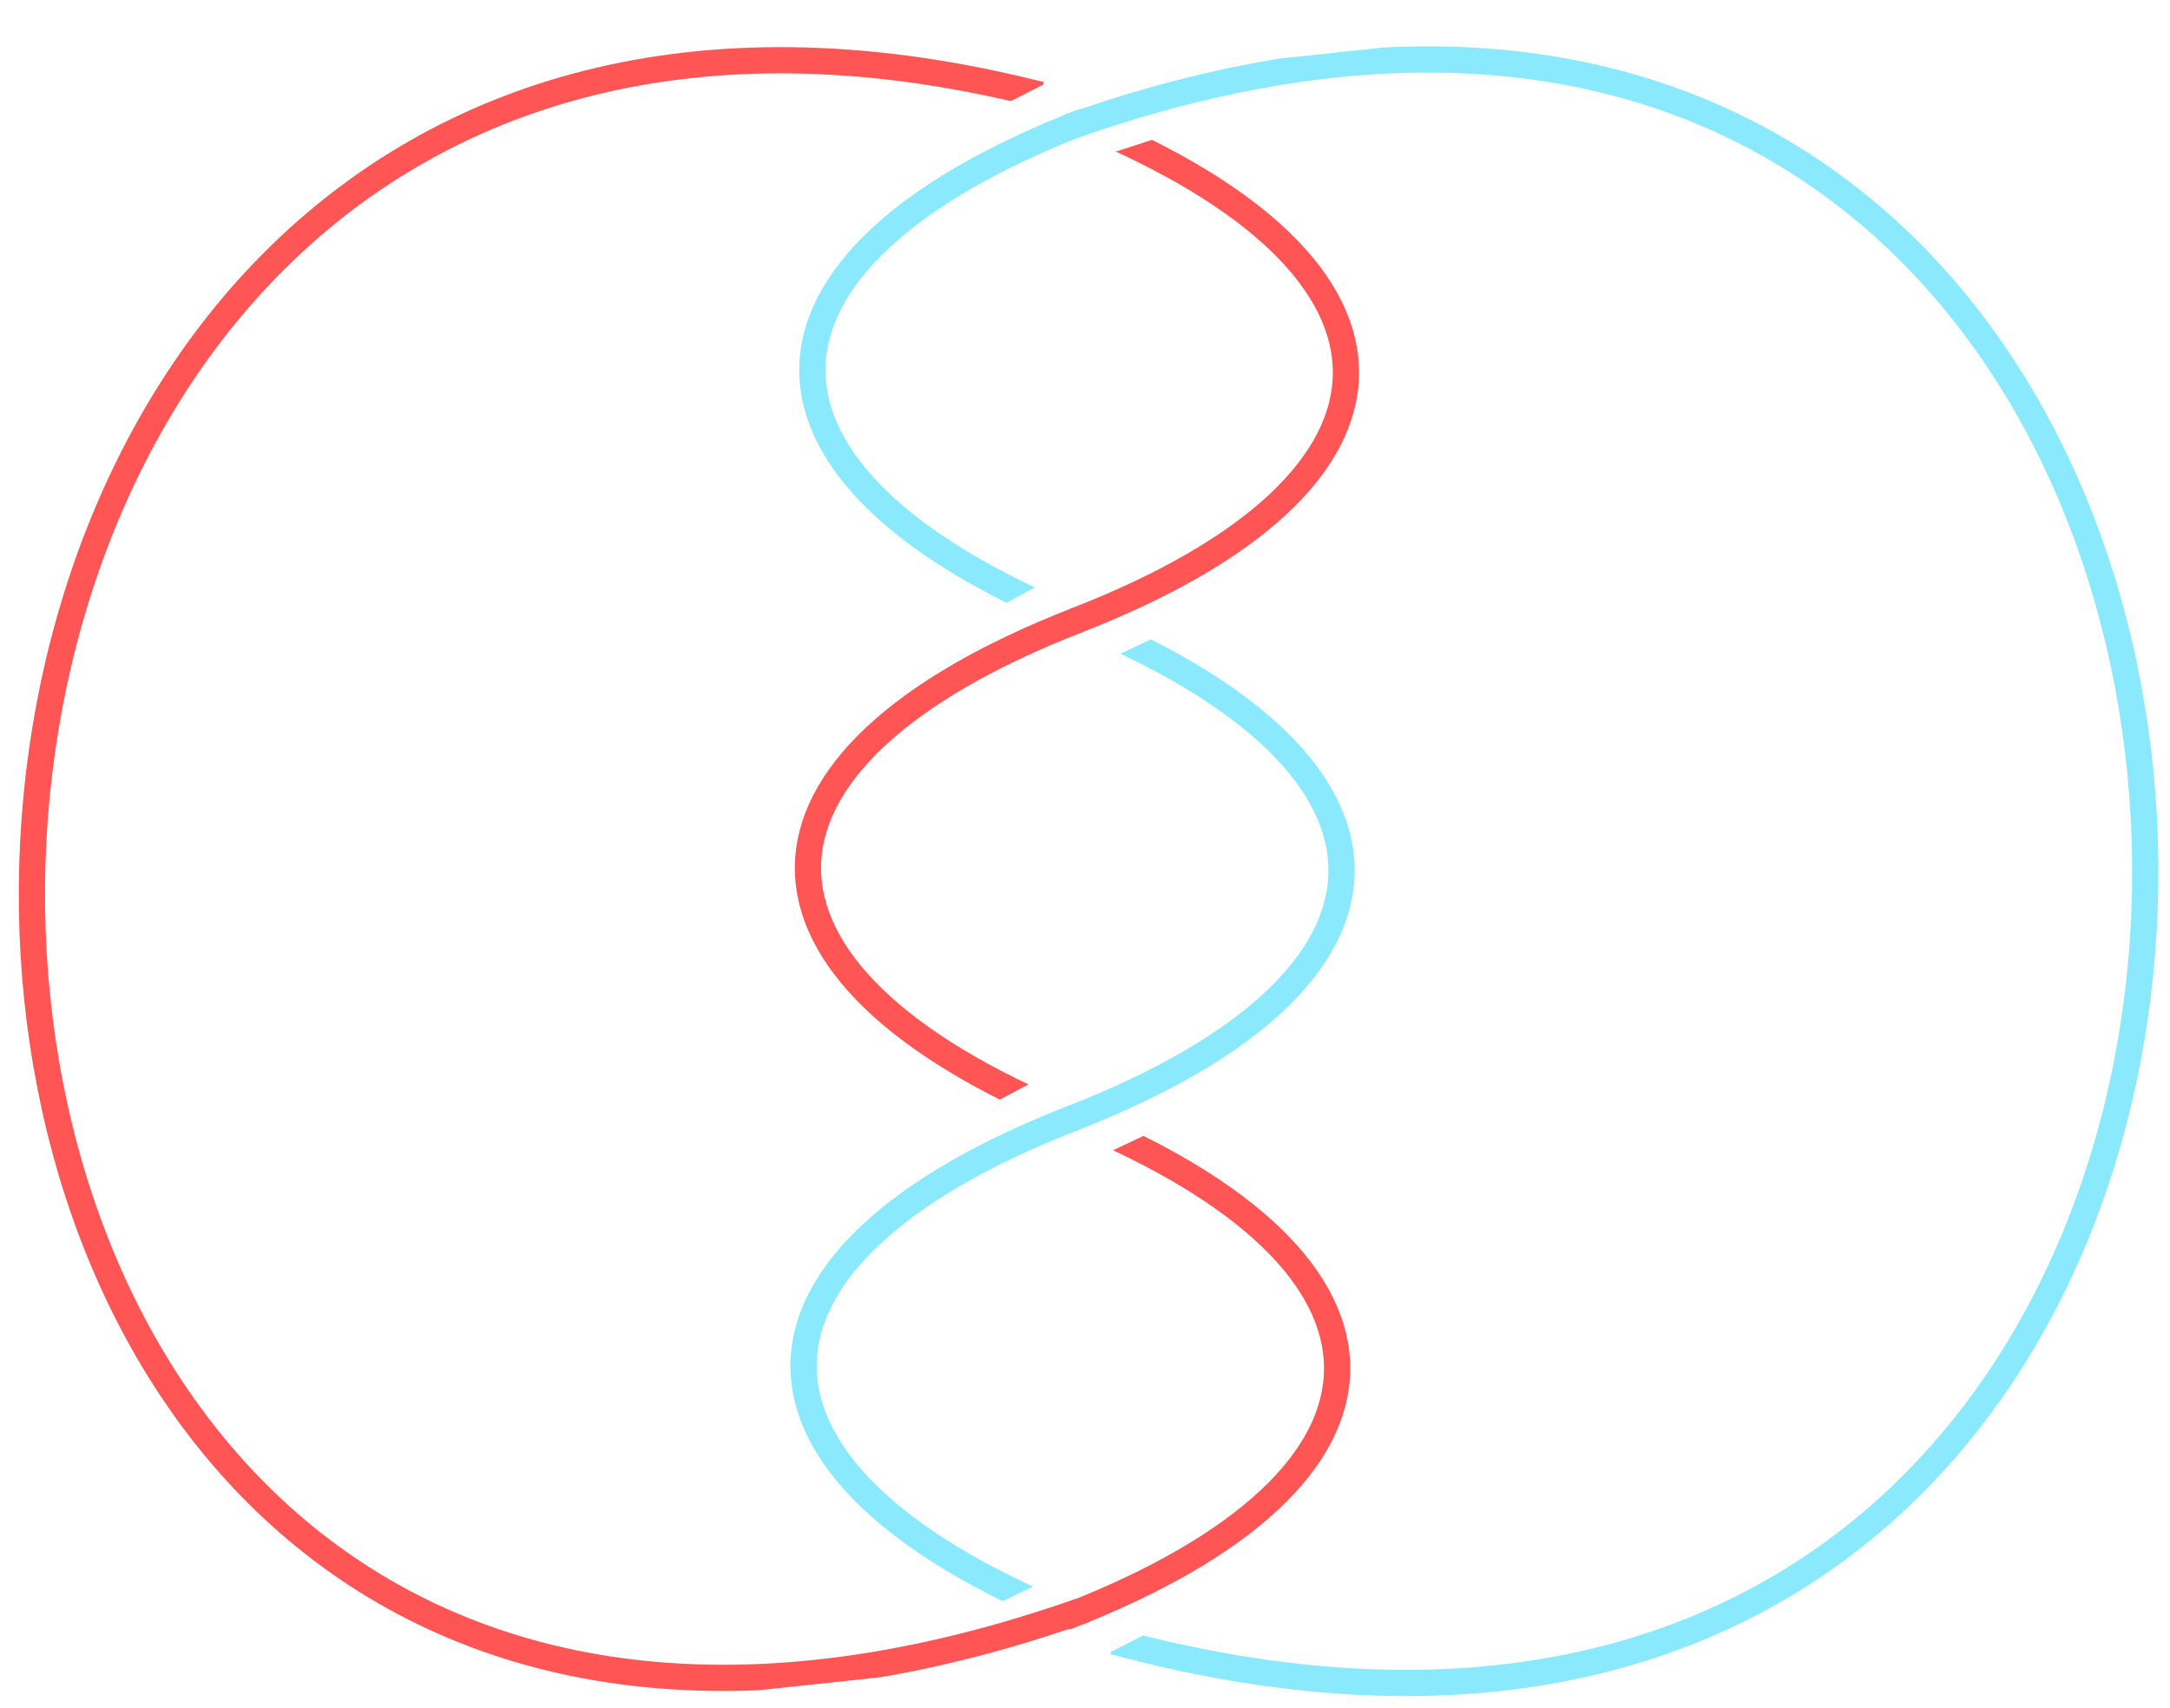
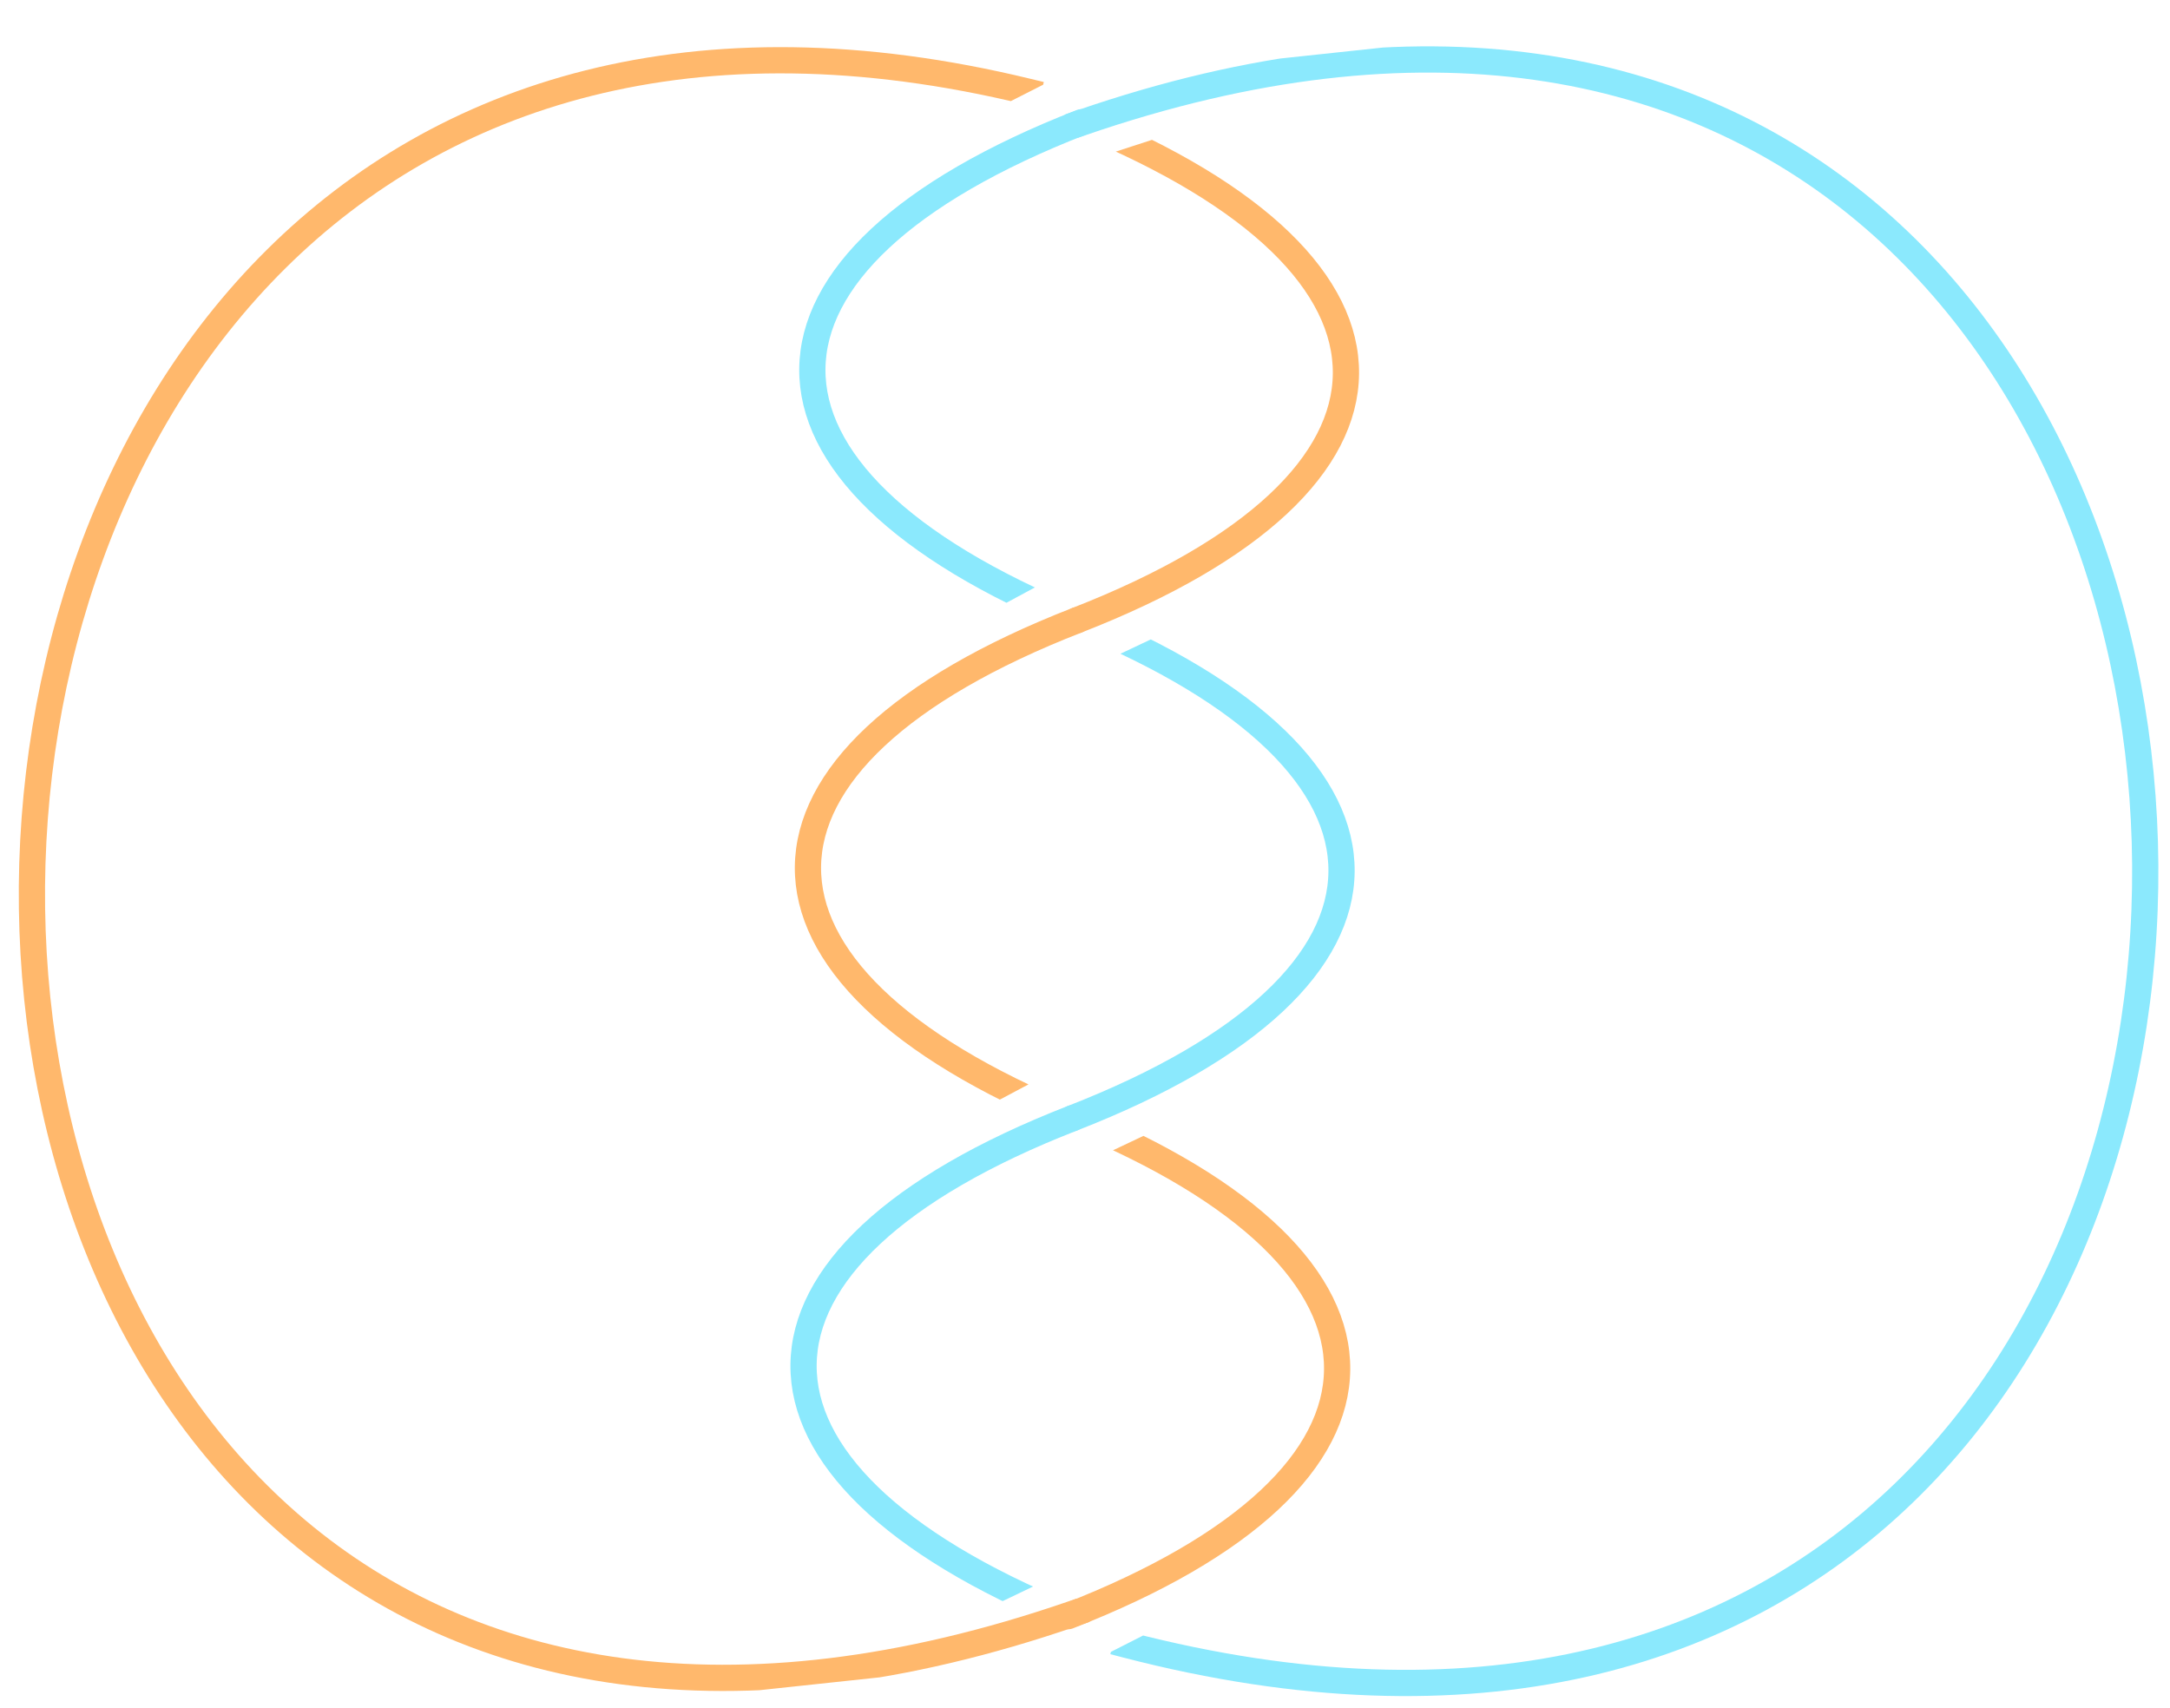
<svg xmlns="http://www.w3.org/2000/svg" xmlns:ns1="http://vectornator.io" height="100%" stroke-miterlimit="10" style="fill-rule:nonzero;clip-rule:evenodd;stroke-linecap:round;stroke-linejoin:round;" version="1.1" viewBox="0 0 610 480" width="100%" xml:space="preserve">
  <defs />
  <clipPath id="ArtboardFrame">
    <rect height="480" width="610" x="0" y="0" />
  </clipPath>
  <g clip-path="url(#ArtboardFrame)" id="Layer-1" ns1:layerName="Layer 1">
    <g opacity="1">
      <clipPath id="ClipPath">
        <path d="M246.109 605.992L189.912 484.121L310.718 406.472L283.141 337.462L347.927 306.806L420.465 412.132L333.226 564.192L246.109 605.992Z" />
      </clipPath>
      <g clip-path="url(#ClipPath)">
-         <path d="M301.499 314.374C401.141 355.256 400.611 415.254 300.262 454.369" fill="none" opacity="1" stroke="#ff5555" stroke-linecap="round" stroke-linejoin="round" stroke-width="7.375" />
+         <path d="M301.499 314.374C401.141 355.256 400.611 415.254 300.262 454.369" fill="none" opacity="1" stroke="#ffb86c" stroke-linecap="round" stroke-linejoin="round" stroke-width="7.375" />
      </g>
    </g>
    <g opacity="1">
      <clipPath id="ClipPath_2">
        <path d="M244.607 328.517L176.682 186.191L297.488 108.542L285.936 51.639L352.026 30.148L407.235 114.202L325.848 285.354L244.607 328.517Z" />
      </clipPath>
      <g clip-path="url(#ClipPath_2)">
-         <path d="M301.499 314.374C201.856 273.492 202.386 213.495 302.735 174.38" fill="none" opacity="1" stroke="#ff5555" stroke-linecap="round" stroke-linejoin="round" stroke-width="7.375" />
-         <path d="M303.972 34.385C403.615 75.267 403.085 135.265 302.735 174.38" fill="none" opacity="1" stroke="#ff5555" stroke-linecap="round" stroke-linejoin="round" stroke-width="7.375" />
+         <path d="M301.499 314.374C201.856 273.492 202.386 213.495 302.735 174.38" fill="none" opacity="1" stroke="#ffb86c" stroke-linecap="round" stroke-linejoin="round" stroke-width="7.375" />
+         <path d="M303.972 34.385C403.615 75.267 403.085 135.265 302.735 174.38" fill="none" opacity="1" stroke="#ffb86c" stroke-linecap="round" stroke-linejoin="round" stroke-width="7.375" />
      </g>
    </g>
  </g>
  <g id="Layer-2" ns1:layerName="Layer 2">
    <g opacity="1">
      <clipPath id="ClipPath_3">
        <path d="M247.254 466.736L188.886 346.003L309.692 268.354L282.115 199.344L346.901 168.688L419.439 274.014L327.862 428.073L247.254 466.736Z" />
      </clipPath>
      <g clip-path="url(#ClipPath_3)">
        <path d="M301.499 314.374C401.848 275.259 402.378 215.262 302.735 174.38" fill="none" opacity="1" stroke="#8be9fd" stroke-linecap="round" stroke-linejoin="round" stroke-width="7.375" />
        <path d="M301.499 314.374C201.149 353.489 200.619 413.487 300.262 454.369" fill="none" opacity="1" stroke="#8be9fd" stroke-linecap="round" stroke-linejoin="round" stroke-width="7.375" />
      </g>
    </g>
    <g opacity="1">
      <clipPath id="ClipPath_4">
        <path d="M318.927 150.044L253.982 185.071L233.294 150.367L194.868 61.014L309.832 16.797L315.014 53.862L318.927 150.044Z" />
      </clipPath>
      <g clip-path="url(#ClipPath_4)">
        <path d="M303.972 34.385C203.623 73.5 203.093 133.498 302.735 174.38" fill="none" opacity="1" stroke="#8be9fd" stroke-linecap="round" stroke-linejoin="round" stroke-width="7.375" />
      </g>
    </g>
  </g>
  <g clip-path="url(#ArtboardFrame)" id="Layer-3" ns1:layerName="Layer 3">
    <g opacity="1">
      <clipPath id="ClipPath_5">
        <path d="M388.951 425.473L272.189 484.775L561.942 641.005L676.636-17.413L291.159 23.799L315.014 53.862L388.951 425.473Z" />
      </clipPath>
      <g clip-path="url(#ClipPath_5)">
        <path d="M316.615 462.418C710.091 564.555 690.852-98.876 303.957 34.52" fill="none" opacity="1" stroke="#8be9fd" stroke-linecap="square" stroke-linejoin="round" stroke-width="7.375" />
      </g>
    </g>
    <g opacity="1">
      <clipPath id="ClipPath_6">
        <path d="M216.631 62.723L333.393 3.421L43.639-152.809L-71.055 505.609L314.423 464.397L290.568 434.334L216.631 62.723Z" />
      </clipPath>
      <g clip-path="url(#ClipPath_6)">
-         <path d="M288.967 25.778C-87.605-65.771-85.27 587.072 301.625 453.676" fill="none" opacity="1" stroke="#ff5555" stroke-linecap="square" stroke-linejoin="round" stroke-width="7.375" />
+         <path d="M288.967 25.778C-87.605-65.771-85.27 587.072 301.625 453.676" fill="none" opacity="1" stroke="#ffb86c" stroke-linecap="square" stroke-linejoin="round" stroke-width="7.375" />
      </g>
    </g>
  </g>
</svg>
